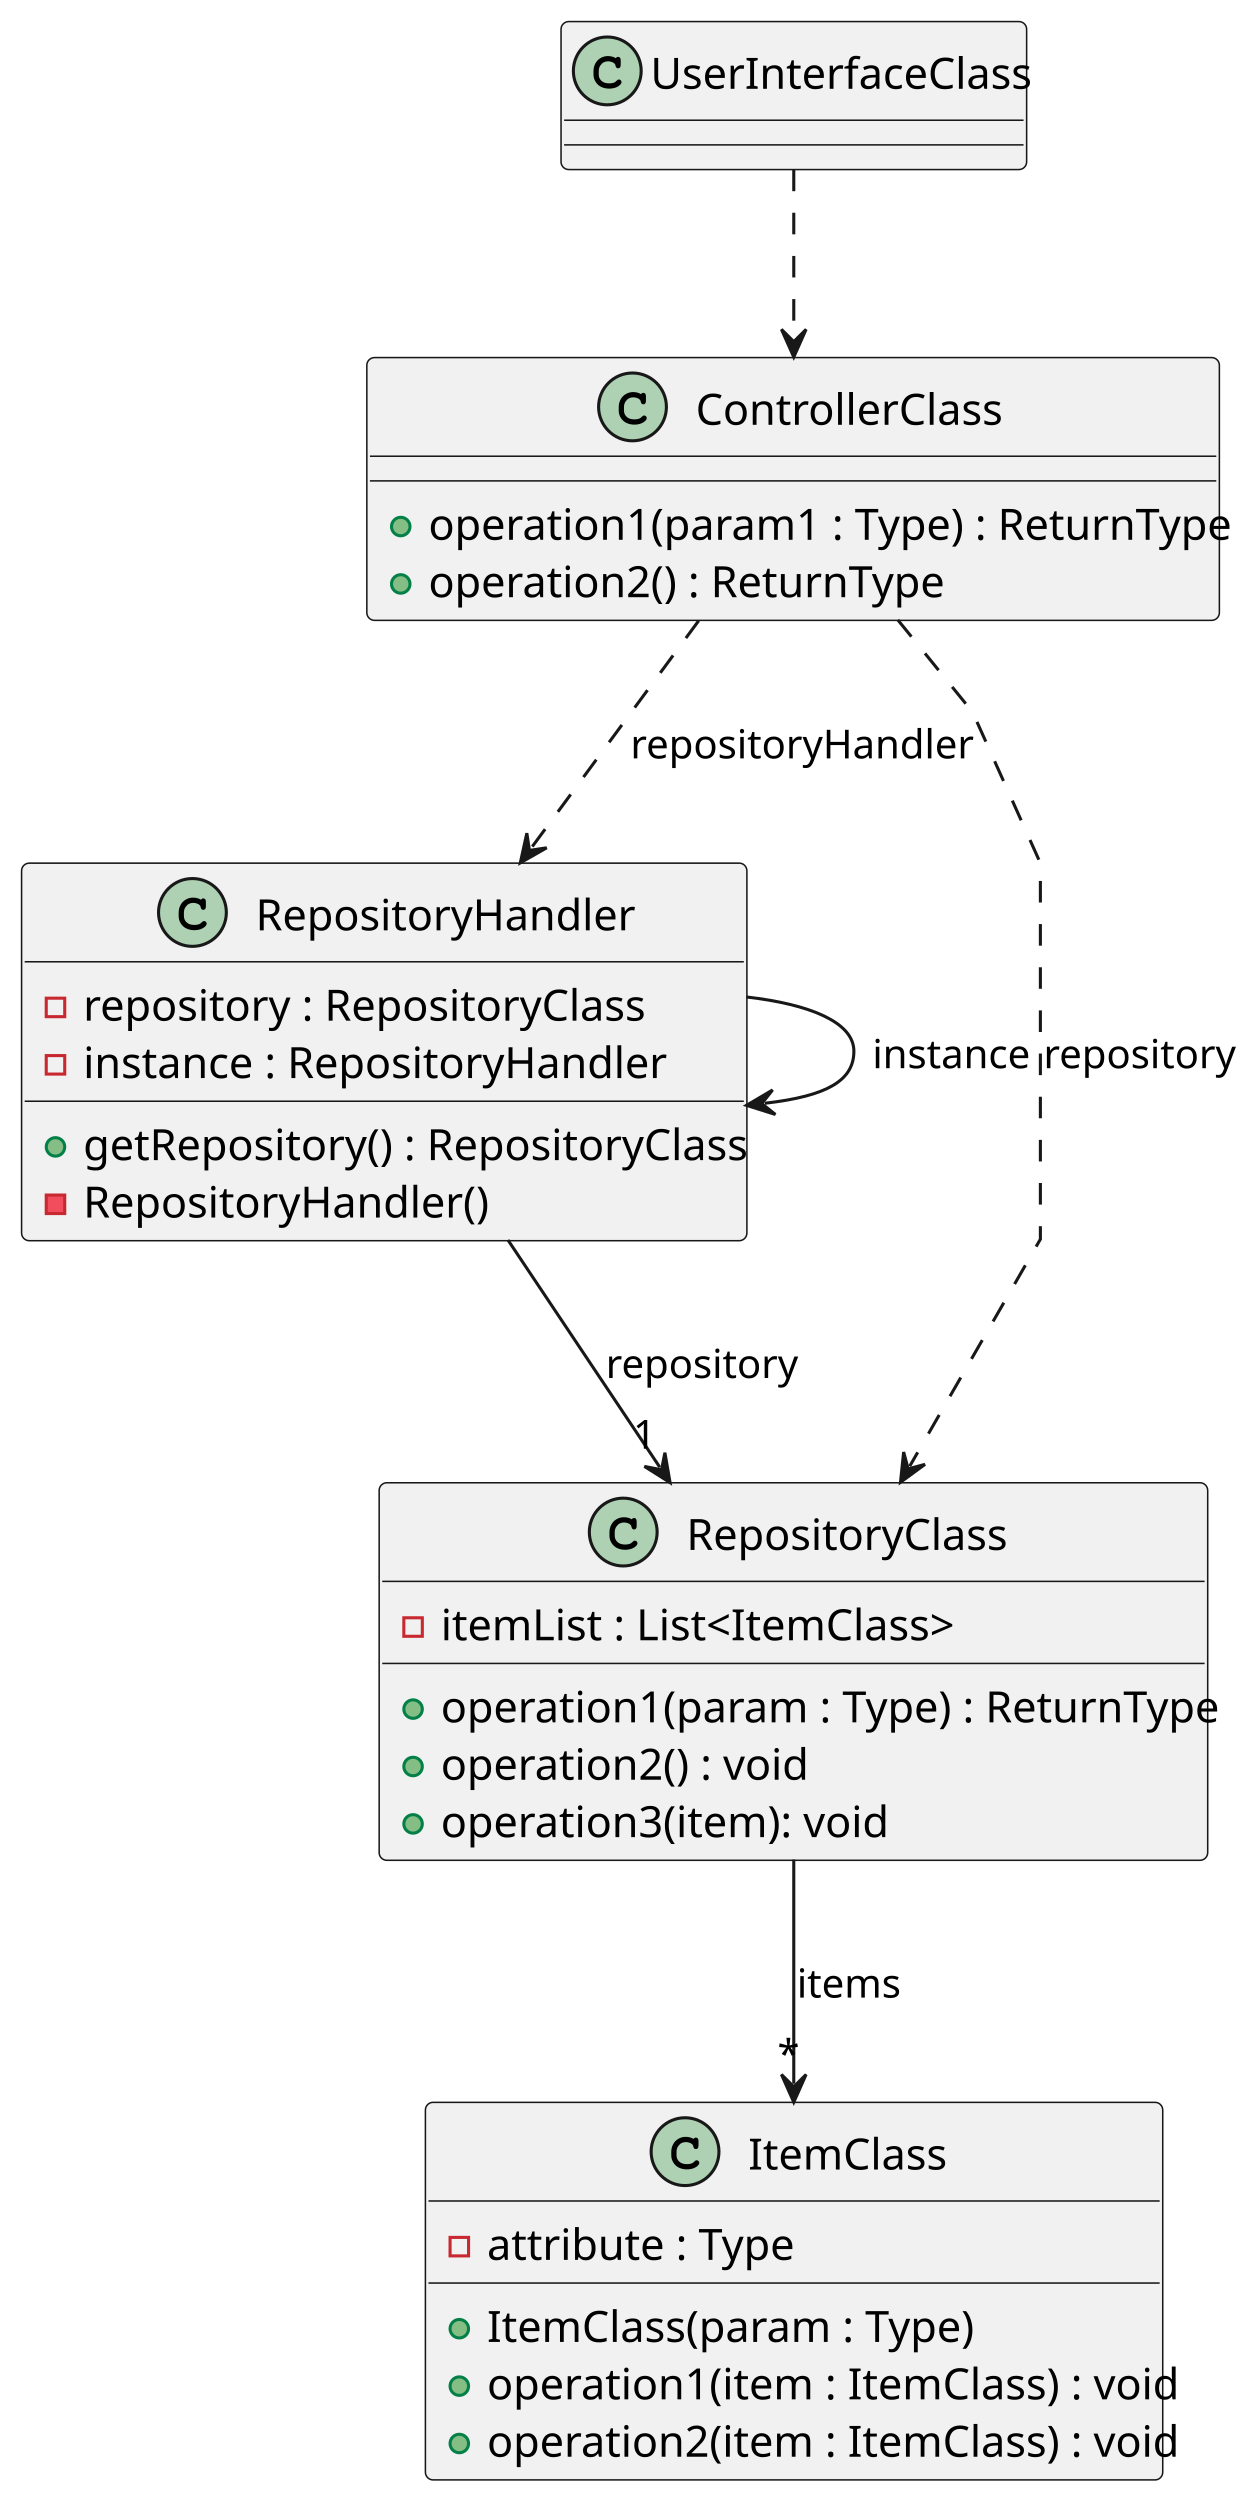
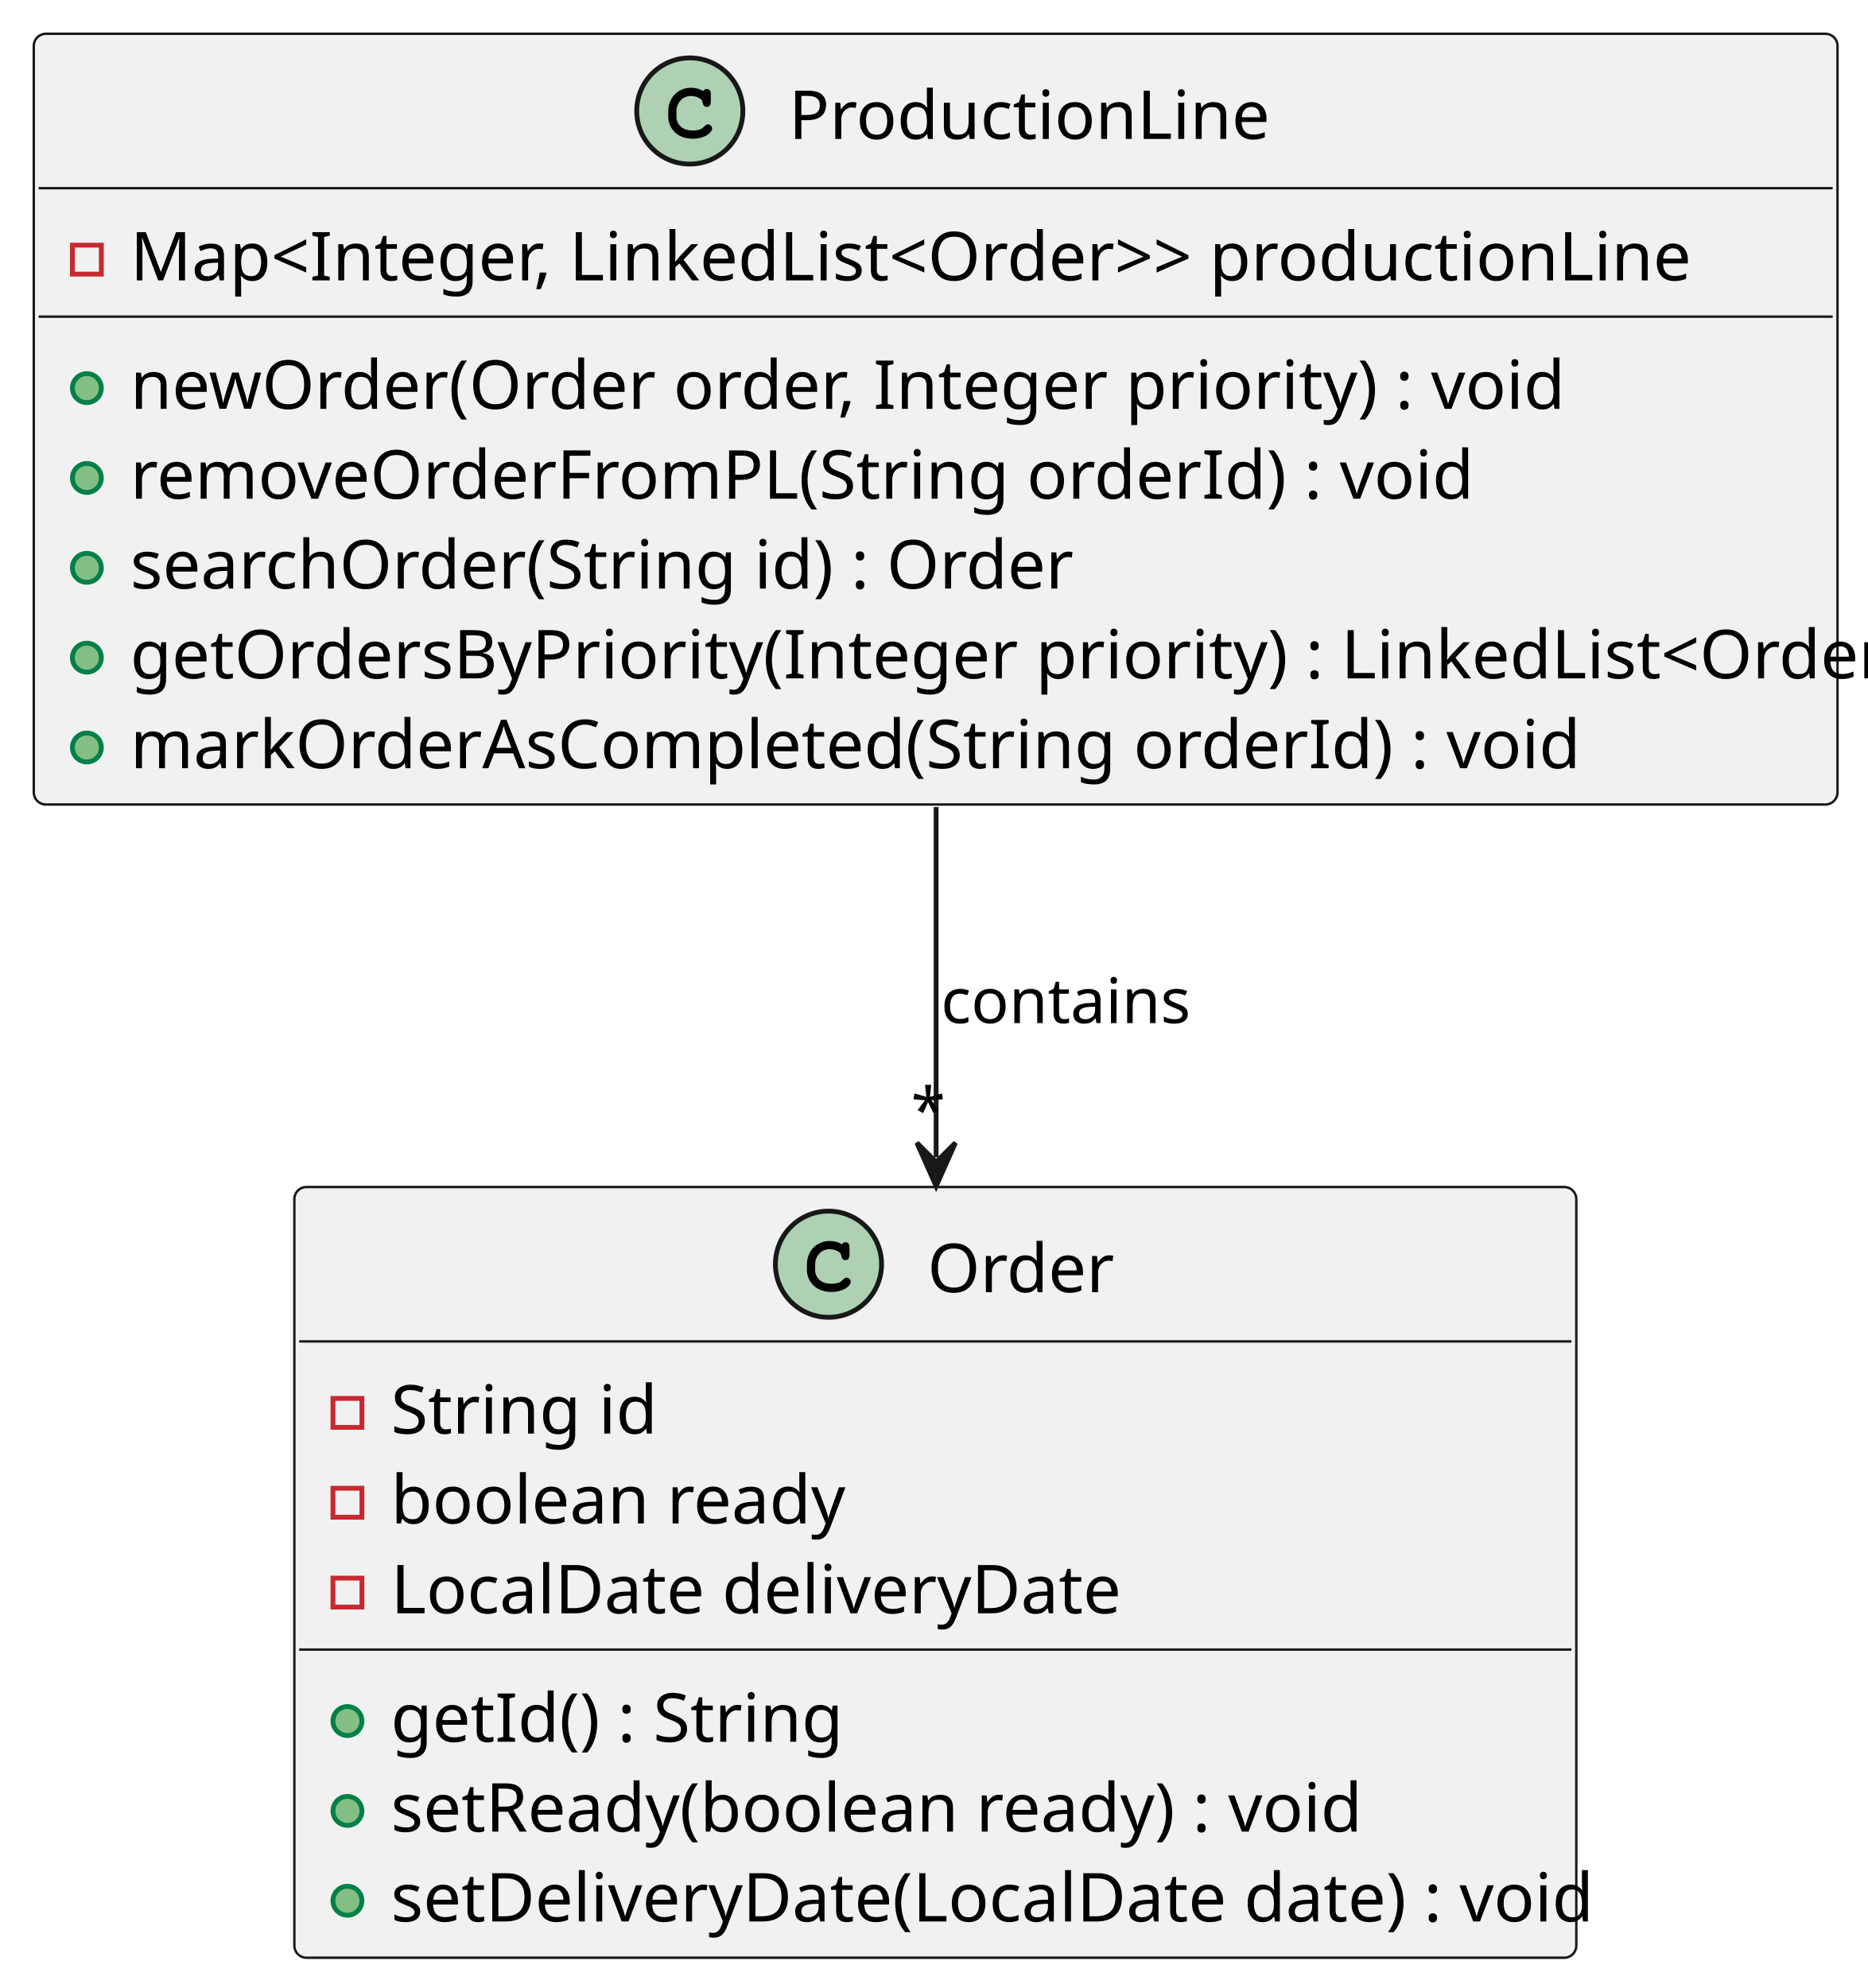
- <svg xmlns="http://www.w3.org/2000/svg" contentStyleType="text/css" height="811px" preserveAspectRatio="none" style="width:403px;height:811px;background:#FFFFFF;" version="1.1" viewBox="0 0 403 811" width="403px" zoomAndPan="magnify">
+ <svg xmlns="http://www.w3.org/2000/svg" contentStyleType="text/css" height="412px" preserveAspectRatio="none" style="width:387px;height:412px;background:#FFFFFF;" version="1.1" viewBox="0 0 387 412" width="387px" zoomAndPan="magnify">
  <defs />
  <g>
-     <g id="elem_UserInterfaceClass">
-       <rect codeLine="7" fill="#F1F1F1" height="48" id="UserInterfaceClass" rx="2.5" ry="2.5" style="stroke:#181818;stroke-width:0.5;" width="151.041" x="182" y="7" />
-       <ellipse cx="197" cy="23" fill="#ADD1B2" rx="11" ry="11" style="stroke:#181818;stroke-width:1.0;" />
-       <path d="M199.766,18.875 Q199.922,18.656 200.109,18.547 Q200.297,18.438 200.516,18.438 Q200.891,18.438 201.125,18.703 Q201.359,18.953 201.359,19.562 L201.359,21.016 Q201.359,21.625 201.125,21.891 Q200.891,22.156 200.516,22.156 Q200.172,22.156 199.969,21.953 Q199.766,21.766 199.656,21.25 Q199.609,20.891 199.422,20.703 Q199.094,20.328 198.484,20.109 Q197.875,19.891 197.25,19.891 Q196.484,19.891 195.844,20.219 Q195.219,20.547 194.719,21.297 Q194.234,22.047 194.234,23.078 L194.234,24.172 Q194.234,25.406 195.125,26.234 Q196.016,27.047 197.609,27.047 Q198.547,27.047 199.203,26.797 Q199.594,26.641 200.016,26.203 Q200.281,25.938 200.422,25.859 Q200.578,25.781 200.781,25.781 Q201.109,25.781 201.359,26.047 Q201.625,26.297 201.625,26.641 Q201.625,26.984 201.281,27.391 Q200.781,27.969 199.984,28.297 Q198.906,28.75 197.609,28.75 Q196.094,28.75 194.891,28.125 Q193.906,27.625 193.219,26.562 Q192.531,25.484 192.531,24.203 L192.531,23.047 Q192.531,21.719 193.141,20.578 Q193.766,19.422 194.859,18.812 Q195.953,18.188 197.188,18.188 Q197.922,18.188 198.562,18.359 Q199.219,18.516 199.766,18.875 Z " fill="#000000" />
-       <text fill="#000000" font-family="sans-serif" font-size="14" lengthAdjust="spacing" textLength="119.041" x="211" y="28.797">UserInterfaceClass</text>
-       <line style="stroke:#181818;stroke-width:0.5;" x1="183" x2="332.041" y1="39" y2="39" />
-       <line style="stroke:#181818;stroke-width:0.5;" x1="183" x2="332.041" y1="47" y2="47" />
+     <g id="elem_ProductionLine">
+       <rect codeLine="5" fill="#F1F1F1" height="159.727" id="ProductionLine" rx="2.5" ry="2.5" style="stroke:#181818;stroke-width:0.5;" width="373.799" x="7" y="7" />
+       <ellipse cx="142.95" cy="23" fill="#ADD1B2" rx="11" ry="11" style="stroke:#181818;stroke-width:1.0;" />
+       <path d="M145.715,18.875 Q145.872,18.656 146.059,18.547 Q146.247,18.438 146.465,18.438 Q146.84,18.438 147.075,18.703 Q147.309,18.953 147.309,19.562 L147.309,21.016 Q147.309,21.625 147.075,21.891 Q146.84,22.156 146.465,22.156 Q146.122,22.156 145.918,21.953 Q145.715,21.766 145.606,21.25 Q145.559,20.891 145.372,20.703 Q145.043,20.328 144.434,20.109 Q143.825,19.891 143.2,19.891 Q142.434,19.891 141.793,20.219 Q141.168,20.547 140.668,21.297 Q140.184,22.047 140.184,23.078 L140.184,24.172 Q140.184,25.406 141.075,26.234 Q141.965,27.047 143.559,27.047 Q144.497,27.047 145.153,26.797 Q145.543,26.641 145.965,26.203 Q146.231,25.938 146.372,25.859 Q146.528,25.781 146.731,25.781 Q147.059,25.781 147.309,26.047 Q147.575,26.297 147.575,26.641 Q147.575,26.984 147.231,27.391 Q146.731,27.969 145.934,28.297 Q144.856,28.75 143.559,28.75 Q142.043,28.75 140.84,28.125 Q139.856,27.625 139.168,26.562 Q138.481,25.484 138.481,24.203 L138.481,23.047 Q138.481,21.719 139.09,20.578 Q139.715,19.422 140.809,18.812 Q141.903,18.188 143.137,18.188 Q143.872,18.188 144.512,18.359 Q145.168,18.516 145.715,18.875 Z " fill="#000000" />
+       <text fill="#000000" font-family="sans-serif" font-size="14" lengthAdjust="spacing" textLength="93.399" x="163.45" y="28.797">ProductionLine</text>
+       <line style="stroke:#181818;stroke-width:0.5;" x1="8" x2="379.799" y1="39" y2="39" />
+       <rect fill="none" height="6" style="stroke:#C82930;stroke-width:1.0;" width="6" x="15" y="50.81" />
+       <text fill="#000000" font-family="sans-serif" font-size="14" lengthAdjust="spacing" textLength="305.867" x="27" y="58.107">Map&lt;Integer, LinkedList&lt;Order&gt;&gt; productionLine</text>
+       <line style="stroke:#181818;stroke-width:0.5;" x1="8" x2="379.799" y1="65.621" y2="65.621" />
+       <ellipse cx="18" cy="80.432" fill="#84BE84" rx="3" ry="3" style="stroke:#038048;stroke-width:1.0;" />
+       <text fill="#000000" font-family="sans-serif" font-size="14" lengthAdjust="spacing" textLength="277.765" x="27" y="84.728">newOrder(Order order, Integer priority) : void</text>
+       <ellipse cx="18" cy="99.053" fill="#84BE84" rx="3" ry="3" style="stroke:#038048;stroke-width:1.0;" />
+       <text fill="#000000" font-family="sans-serif" font-size="14" lengthAdjust="spacing" textLength="263.751" x="27" y="103.35">removeOrderFromPL(String orderId) : void</text>
+       <ellipse cx="18" cy="117.674" fill="#84BE84" rx="3" ry="3" style="stroke:#038048;stroke-width:1.0;" />
+       <text fill="#000000" font-family="sans-serif" font-size="14" lengthAdjust="spacing" textLength="185.944" x="27" y="121.971">searchOrder(String id) : Order</text>
+       <ellipse cx="18" cy="136.295" fill="#84BE84" rx="3" ry="3" style="stroke:#038048;stroke-width:1.0;" />
+       <text fill="#000000" font-family="sans-serif" font-size="14" lengthAdjust="spacing" textLength="347.799" x="27" y="140.592">getOrdersByPriority(Integer priority) : LinkedList&lt;Order&gt;</text>
+       <ellipse cx="18" cy="154.916" fill="#84BE84" rx="3" ry="3" style="stroke:#038048;stroke-width:1.0;" />
+       <text fill="#000000" font-family="sans-serif" font-size="14" lengthAdjust="spacing" textLength="282.434" x="27" y="159.213">markOrderAsCompleted(String orderId) : void</text>
    </g>
-     <g id="elem_ControllerClass">
-       <rect codeLine="10" fill="#F1F1F1" height="85.242" id="ControllerClass" rx="2.5" ry="2.5" style="stroke:#181818;stroke-width:0.5;" width="276.565" x="119" y="116" />
-       <ellipse cx="205.184" cy="132" fill="#ADD1B2" rx="11" ry="11" style="stroke:#181818;stroke-width:1.0;" />
-       <path d="M207.95,127.875 Q208.106,127.656 208.293,127.547 Q208.481,127.438 208.7,127.438 Q209.075,127.438 209.309,127.703 Q209.543,127.953 209.543,128.562 L209.543,130.016 Q209.543,130.625 209.309,130.891 Q209.075,131.156 208.7,131.156 Q208.356,131.156 208.153,130.953 Q207.95,130.766 207.84,130.25 Q207.793,129.891 207.606,129.703 Q207.278,129.328 206.668,129.109 Q206.059,128.891 205.434,128.891 Q204.668,128.891 204.028,129.219 Q203.403,129.547 202.903,130.297 Q202.418,131.047 202.418,132.078 L202.418,133.172 Q202.418,134.406 203.309,135.234 Q204.2,136.047 205.793,136.047 Q206.731,136.047 207.387,135.797 Q207.778,135.641 208.2,135.203 Q208.465,134.938 208.606,134.859 Q208.762,134.781 208.965,134.781 Q209.293,134.781 209.543,135.047 Q209.809,135.297 209.809,135.641 Q209.809,135.984 209.465,136.391 Q208.965,136.969 208.168,137.297 Q207.09,137.75 205.793,137.75 Q204.278,137.75 203.075,137.125 Q202.09,136.625 201.403,135.562 Q200.715,134.484 200.715,133.203 L200.715,132.047 Q200.715,130.719 201.325,129.578 Q201.95,128.422 203.043,127.812 Q204.137,127.188 205.372,127.188 Q206.106,127.188 206.747,127.359 Q207.403,127.516 207.95,127.875 Z " fill="#000000" />
-       <text fill="#000000" font-family="sans-serif" font-size="14" lengthAdjust="spacing" textLength="95.696" x="225.684" y="137.797">ControllerClass</text>
-       <line style="stroke:#181818;stroke-width:0.5;" x1="120" x2="394.565" y1="148" y2="148" />
-       <line style="stroke:#181818;stroke-width:0.5;" x1="120" x2="394.565" y1="156" y2="156" />
-       <ellipse cx="130" cy="170.81" fill="#84BE84" rx="3" ry="3" style="stroke:#038048;stroke-width:1.0;" />
-       <text fill="#000000" font-family="sans-serif" font-size="14" lengthAdjust="spacing" textLength="250.565" x="139" y="175.107">operation1(param1 : Type) : ReturnType</text>
-       <ellipse cx="130" cy="189.432" fill="#84BE84" rx="3" ry="3" style="stroke:#038048;stroke-width:1.0;" />
-       <text fill="#000000" font-family="sans-serif" font-size="14" lengthAdjust="spacing" textLength="160.303" x="139" y="193.728">operation2() : ReturnType</text>
+     <g id="elem_Order">
+       <rect codeLine="14" fill="#F1F1F1" height="159.727" id="Order" rx="2.5" ry="2.5" style="stroke:#181818;stroke-width:0.5;" width="265.668" x="61" y="246" />
+       <ellipse cx="171.691" cy="262" fill="#ADD1B2" rx="11" ry="11" style="stroke:#181818;stroke-width:1.0;" />
+       <path d="M174.457,257.875 Q174.613,257.656 174.8,257.547 Q174.988,257.438 175.207,257.438 Q175.582,257.438 175.816,257.703 Q176.05,257.953 176.05,258.562 L176.05,260.016 Q176.05,260.625 175.816,260.891 Q175.582,261.156 175.207,261.156 Q174.863,261.156 174.66,260.953 Q174.457,260.766 174.347,260.25 Q174.3,259.891 174.113,259.703 Q173.785,259.328 173.175,259.109 Q172.566,258.891 171.941,258.891 Q171.175,258.891 170.535,259.219 Q169.91,259.547 169.41,260.297 Q168.925,261.047 168.925,262.078 L168.925,263.172 Q168.925,264.406 169.816,265.234 Q170.707,266.047 172.3,266.047 Q173.238,266.047 173.894,265.797 Q174.285,265.641 174.707,265.203 Q174.972,264.938 175.113,264.859 Q175.269,264.781 175.472,264.781 Q175.8,264.781 176.05,265.047 Q176.316,265.297 176.316,265.641 Q176.316,265.984 175.972,266.391 Q175.472,266.969 174.675,267.297 Q173.597,267.75 172.3,267.75 Q170.785,267.75 169.582,267.125 Q168.597,266.625 167.91,265.562 Q167.222,264.484 167.222,263.203 L167.222,262.047 Q167.222,260.719 167.832,259.578 Q168.457,258.422 169.55,257.812 Q170.644,257.188 171.878,257.188 Q172.613,257.188 173.253,257.359 Q173.91,257.516 174.457,257.875 Z " fill="#000000" />
+       <text fill="#000000" font-family="sans-serif" font-size="14" lengthAdjust="spacing" textLength="35.786" x="192.191" y="267.797">Order</text>
+       <line style="stroke:#181818;stroke-width:0.5;" x1="62" x2="325.668" y1="278" y2="278" />
+       <rect fill="none" height="6" style="stroke:#C82930;stroke-width:1.0;" width="6" x="69" y="289.81" />
+       <text fill="#000000" font-family="sans-serif" font-size="14" lengthAdjust="spacing" textLength="51.358" x="81" y="297.107">String id</text>
+       <rect fill="none" height="6" style="stroke:#C82930;stroke-width:1.0;" width="6" x="69" y="308.432" />
+       <text fill="#000000" font-family="sans-serif" font-size="14" lengthAdjust="spacing" textLength="88.737" x="81" y="315.728">boolean ready</text>
+       <rect fill="none" height="6" style="stroke:#C82930;stroke-width:1.0;" width="6" x="69" y="327.053" />
+       <text fill="#000000" font-family="sans-serif" font-size="14" lengthAdjust="spacing" textLength="144.744" x="81" y="334.35">LocalDate deliveryDate</text>
+       <line style="stroke:#181818;stroke-width:0.5;" x1="62" x2="325.668" y1="341.863" y2="341.863" />
+       <ellipse cx="72" cy="356.674" fill="#84BE84" rx="3" ry="3" style="stroke:#038048;stroke-width:1.0;" />
+       <text fill="#000000" font-family="sans-serif" font-size="14" lengthAdjust="spacing" textLength="88.703" x="81" y="360.971">getId() : String</text>
+       <ellipse cx="72" cy="375.295" fill="#84BE84" rx="3" ry="3" style="stroke:#038048;stroke-width:1.0;" />
+       <text fill="#000000" font-family="sans-serif" font-size="14" lengthAdjust="spacing" textLength="194.558" x="81" y="379.592">setReady(boolean ready) : void</text>
+       <ellipse cx="72" cy="393.916" fill="#84BE84" rx="3" ry="3" style="stroke:#038048;stroke-width:1.0;" />
+       <text fill="#000000" font-family="sans-serif" font-size="14" lengthAdjust="spacing" textLength="239.668" x="81" y="398.213">setDeliveryDate(LocalDate date) : void</text>
    </g>
-     <g id="elem_RepositoryHandler">
-       <rect codeLine="15" fill="#F1F1F1" height="122.484" id="RepositoryHandler" rx="2.5" ry="2.5" style="stroke:#181818;stroke-width:0.5;" width="235.296" x="7" y="280" />
-       <ellipse cx="62.426" cy="296" fill="#ADD1B2" rx="11" ry="11" style="stroke:#181818;stroke-width:1.0;" />
-       <path d="M65.191,291.875 Q65.348,291.656 65.535,291.547 Q65.723,291.438 65.941,291.438 Q66.316,291.438 66.551,291.703 Q66.785,291.953 66.785,292.562 L66.785,294.016 Q66.785,294.625 66.551,294.891 Q66.316,295.156 65.941,295.156 Q65.598,295.156 65.394,294.953 Q65.191,294.766 65.082,294.25 Q65.035,293.891 64.848,293.703 Q64.519,293.328 63.91,293.109 Q63.301,292.891 62.676,292.891 Q61.91,292.891 61.27,293.219 Q60.645,293.547 60.145,294.297 Q59.66,295.047 59.66,296.078 L59.66,297.172 Q59.66,298.406 60.551,299.234 Q61.441,300.047 63.035,300.047 Q63.973,300.047 64.629,299.797 Q65.019,299.641 65.441,299.203 Q65.707,298.938 65.848,298.859 Q66.004,298.781 66.207,298.781 Q66.535,298.781 66.785,299.047 Q67.051,299.297 67.051,299.641 Q67.051,299.984 66.707,300.391 Q66.207,300.969 65.41,301.297 Q64.332,301.75 63.035,301.75 Q61.52,301.75 60.316,301.125 Q59.332,300.625 58.645,299.562 Q57.957,298.484 57.957,297.203 L57.957,296.047 Q57.957,294.719 58.566,293.578 Q59.191,292.422 60.285,291.812 Q61.379,291.188 62.613,291.188 Q63.348,291.188 63.988,291.359 Q64.644,291.516 65.191,291.875 Z " fill="#000000" />
-       <text fill="#000000" font-family="sans-serif" font-size="14" lengthAdjust="spacing" textLength="115.944" x="82.926" y="301.797">RepositoryHandler</text>
-       <line style="stroke:#181818;stroke-width:0.5;" x1="8" x2="241.296" y1="312" y2="312" />
-       <rect fill="none" height="6" style="stroke:#C82930;stroke-width:1.0;" width="6" x="15" y="323.81" />
-       <text fill="#000000" font-family="sans-serif" font-size="14" lengthAdjust="spacing" textLength="175.061" x="27" y="331.107">repository : RepositoryClass</text>
-       <rect fill="none" height="6" style="stroke:#C82930;stroke-width:1.0;" width="6" x="15" y="342.432" />
-       <text fill="#000000" font-family="sans-serif" font-size="14" lengthAdjust="spacing" textLength="179.758" x="27" y="349.728">instance : RepositoryHandler</text>
-       <line style="stroke:#181818;stroke-width:0.5;" x1="8" x2="241.296" y1="357.242" y2="357.242" />
-       <ellipse cx="18" cy="372.053" fill="#84BE84" rx="3" ry="3" style="stroke:#038048;stroke-width:1.0;" />
-       <text fill="#000000" font-family="sans-serif" font-size="14" lengthAdjust="spacing" textLength="209.296" x="27" y="376.35">getRepository() : RepositoryClass</text>
-       <rect fill="#F24D5C" height="6" style="stroke:#C82930;stroke-width:1.0;" width="6" x="15" y="387.674" />
-       <text fill="#000000" font-family="sans-serif" font-size="14" lengthAdjust="spacing" textLength="125.269" x="27" y="394.971">RepositoryHandler()</text>
-     </g>
-     <g id="elem_RepositoryClass">
-       <rect codeLine="22" fill="#F1F1F1" height="122.484" id="RepositoryClass" rx="2.5" ry="2.5" style="stroke:#181818;stroke-width:0.5;" width="268.778" x="123" y="481" />
-       <ellipse cx="202.177" cy="497" fill="#ADD1B2" rx="11" ry="11" style="stroke:#181818;stroke-width:1.0;" />
-       <path d="M204.943,492.875 Q205.099,492.656 205.287,492.547 Q205.474,492.438 205.693,492.438 Q206.068,492.438 206.302,492.703 Q206.537,492.953 206.537,493.562 L206.537,495.016 Q206.537,495.625 206.302,495.891 Q206.068,496.156 205.693,496.156 Q205.349,496.156 205.146,495.953 Q204.943,495.766 204.833,495.25 Q204.787,494.891 204.599,494.703 Q204.271,494.328 203.662,494.109 Q203.052,493.891 202.427,493.891 Q201.662,493.891 201.021,494.219 Q200.396,494.547 199.896,495.297 Q199.412,496.047 199.412,497.078 L199.412,498.172 Q199.412,499.406 200.302,500.234 Q201.193,501.047 202.787,501.047 Q203.724,501.047 204.38,500.797 Q204.771,500.641 205.193,500.203 Q205.458,499.938 205.599,499.859 Q205.755,499.781 205.958,499.781 Q206.287,499.781 206.537,500.047 Q206.802,500.297 206.802,500.641 Q206.802,500.984 206.458,501.391 Q205.958,501.969 205.162,502.297 Q204.083,502.75 202.787,502.75 Q201.271,502.75 200.068,502.125 Q199.083,501.625 198.396,500.562 Q197.708,499.484 197.708,498.203 L197.708,497.047 Q197.708,495.719 198.318,494.578 Q198.943,493.422 200.037,492.812 Q201.13,492.188 202.365,492.188 Q203.099,492.188 203.74,492.359 Q204.396,492.516 204.943,492.875 Z " fill="#000000" />
-       <text fill="#000000" font-family="sans-serif" font-size="14" lengthAdjust="spacing" textLength="101.924" x="222.677" y="502.797">RepositoryClass</text>
-       <line style="stroke:#181818;stroke-width:0.5;" x1="124" x2="390.778" y1="513" y2="513" />
-       <rect fill="none" height="6" style="stroke:#C82930;stroke-width:1.0;" width="6" x="131" y="524.811" />
-       <text fill="#000000" font-family="sans-serif" font-size="14" lengthAdjust="spacing" textLength="160.275" x="143" y="532.107">itemList : List&lt;ItemClass&gt;</text>
-       <line style="stroke:#181818;stroke-width:0.5;" x1="124" x2="390.778" y1="539.621" y2="539.621" />
-       <ellipse cx="134" cy="554.432" fill="#84BE84" rx="3" ry="3" style="stroke:#038048;stroke-width:1.0;" />
-       <text fill="#000000" font-family="sans-serif" font-size="14" lengthAdjust="spacing" textLength="242.778" x="143" y="558.729">operation1(param : Type) : ReturnType</text>
-       <ellipse cx="134" cy="573.053" fill="#84BE84" rx="3" ry="3" style="stroke:#038048;stroke-width:1.0;" />
-       <text fill="#000000" font-family="sans-serif" font-size="14" lengthAdjust="spacing" textLength="112.841" x="143" y="577.35">operation2() : void</text>
-       <ellipse cx="134" cy="591.674" fill="#84BE84" rx="3" ry="3" style="stroke:#038048;stroke-width:1.0;" />
-       <text fill="#000000" font-family="sans-serif" font-size="14" lengthAdjust="spacing" textLength="135.399" x="143" y="595.971">operation3(item): void</text>
-     </g>
-     <g id="elem_ItemClass">
-       <rect codeLine="29" fill="#F1F1F1" height="122.484" id="ItemClass" rx="2.5" ry="2.5" style="stroke:#181818;stroke-width:0.5;" width="239.192" x="138" y="682" />
-       <ellipse cx="222.229" cy="698" fill="#ADD1B2" rx="11" ry="11" style="stroke:#181818;stroke-width:1.0;" />
-       <path d="M224.995,693.875 Q225.151,693.656 225.338,693.547 Q225.526,693.438 225.745,693.438 Q226.12,693.438 226.354,693.703 Q226.588,693.953 226.588,694.562 L226.588,696.016 Q226.588,696.625 226.354,696.891 Q226.12,697.156 225.745,697.156 Q225.401,697.156 225.198,696.953 Q224.995,696.766 224.885,696.25 Q224.838,695.891 224.651,695.703 Q224.323,695.328 223.713,695.109 Q223.104,694.891 222.479,694.891 Q221.713,694.891 221.073,695.219 Q220.448,695.547 219.948,696.297 Q219.463,697.047 219.463,698.078 L219.463,699.172 Q219.463,700.406 220.354,701.234 Q221.245,702.047 222.838,702.047 Q223.776,702.047 224.432,701.797 Q224.823,701.641 225.245,701.203 Q225.51,700.938 225.651,700.859 Q225.807,700.781 226.01,700.781 Q226.338,700.781 226.588,701.047 Q226.854,701.297 226.854,701.641 Q226.854,701.984 226.51,702.391 Q226.01,702.969 225.213,703.297 Q224.135,703.75 222.838,703.75 Q221.323,703.75 220.12,703.125 Q219.135,702.625 218.448,701.562 Q217.76,700.484 217.76,699.203 L217.76,698.047 Q217.76,696.719 218.37,695.578 Q218.995,694.422 220.088,693.812 Q221.182,693.188 222.417,693.188 Q223.151,693.188 223.792,693.359 Q224.448,693.516 224.995,693.875 Z " fill="#000000" />
-       <text fill="#000000" font-family="sans-serif" font-size="14" lengthAdjust="spacing" textLength="62.234" x="242.729" y="703.797">ItemClass</text>
-       <line style="stroke:#181818;stroke-width:0.5;" x1="139" x2="376.192" y1="714" y2="714" />
-       <rect fill="none" height="6" style="stroke:#C82930;stroke-width:1.0;" width="6" x="146" y="725.811" />
-       <text fill="#000000" font-family="sans-serif" font-size="14" lengthAdjust="spacing" textLength="93.379" x="158" y="733.107">attribute : Type</text>
-       <line style="stroke:#181818;stroke-width:0.5;" x1="139" x2="376.192" y1="740.621" y2="740.621" />
-       <ellipse cx="149" cy="755.432" fill="#84BE84" rx="3" ry="3" style="stroke:#038048;stroke-width:1.0;" />
-       <text fill="#000000" font-family="sans-serif" font-size="14" lengthAdjust="spacing" textLength="154.034" x="158" y="759.729">ItemClass(param : Type)</text>
-       <ellipse cx="149" cy="774.053" fill="#84BE84" rx="3" ry="3" style="stroke:#038048;stroke-width:1.0;" />
-       <text fill="#000000" font-family="sans-serif" font-size="14" lengthAdjust="spacing" textLength="213.192" x="158" y="778.35">operation1(item : ItemClass) : void</text>
-       <ellipse cx="149" cy="792.674" fill="#84BE84" rx="3" ry="3" style="stroke:#038048;stroke-width:1.0;" />
-       <text fill="#000000" font-family="sans-serif" font-size="14" lengthAdjust="spacing" textLength="213.192" x="158" y="796.971">operation2(item : ItemClass) : void</text>
-     </g>
-     <g id="link_UserInterfaceClass_ControllerClass">
-       <path codeLine="36" d="M257.5,55.02 C257.5,72 257.5,89.58 257.5,109.84 " fill="none" id="UserInterfaceClass-to-ControllerClass" style="stroke:#181818;stroke-width:1.0;stroke-dasharray:7.0,7.0;" />
-       <polygon fill="#181818" points="257.5,115.84,261.5,106.84,257.5,110.84,253.5,106.84,257.5,115.84" style="stroke:#181818;stroke-width:1.0;" />
-     </g>
-     <g id="link_RepositoryHandler_RepositoryClass">
-       <path codeLine="37" d="M164.77,402.25 C181.43,427.18 197.387,451.051 214.037,475.971 " fill="none" id="RepositoryHandler-to-RepositoryClass" style="stroke:#181818;stroke-width:1.0;" />
-       <polygon fill="#181818" points="217.37,480.96,215.696,471.254,214.592,476.803,209.044,475.699,217.37,480.96" style="stroke:#181818;stroke-width:1.0;" />
-       <text fill="#000000" font-family="sans-serif" font-size="13" lengthAdjust="spacing" textLength="57.078" x="196.5" y="447.028">repository</text>
-       <text fill="#000000" font-family="sans-serif" font-size="13" lengthAdjust="spacing" textLength="7.23" x="205.351" y="469.937">1</text>
-     </g>
-     <g id="link_RepositoryHandler_RepositoryHandler">
-       <path codeLine="38" d="M242.15,323.42 C262.7,325.77 277,331.62 277,341 C277,350.38 268.661,355.548 248.111,357.898 " fill="none" id="RepositoryHandler-to-RepositoryHandler" style="stroke:#181818;stroke-width:1.0;" />
-       <polygon fill="#181818" points="242.15,358.58,251.546,361.532,247.118,358.012,250.637,353.583,242.15,358.58" style="stroke:#181818;stroke-width:1.0;" />
-       <text fill="#000000" font-family="sans-serif" font-size="13" lengthAdjust="spacing" textLength="48.42" x="283" y="346.528">instance</text>
-     </g>
-     <g id="link_RepositoryClass_ItemClass">
-       <path codeLine="39" d="M257.5,603.25 C257.5,628.18 257.5,651.04 257.5,675.96 " fill="none" id="RepositoryClass-to-ItemClass" style="stroke:#181818;stroke-width:1.0;" />
-       <polygon fill="#181818" points="257.5,681.96,261.5,672.96,257.5,676.96,253.5,672.96,257.5,681.96" style="stroke:#181818;stroke-width:1.0;" />
-       <text fill="#000000" font-family="sans-serif" font-size="13" lengthAdjust="spacing" textLength="31.059" x="258.5" y="648.028">items</text>
-       <text fill="#000000" font-family="sans-serif" font-size="13" lengthAdjust="spacing" textLength="5.059" x="252.203" y="670.937">*</text>
-     </g>
-     <g id="link_ControllerClass_RepositoryHandler">
-       <path codeLine="40" d="M226.65,201.36 C209.46,224.69 191.318,249.309 172.348,275.069 " fill="none" id="ControllerClass-to-RepositoryHandler" style="stroke:#181818;stroke-width:1.0;stroke-dasharray:7.0,7.0;" />
-       <polygon fill="#181818" points="168.79,279.9,177.348,275.025,171.755,275.874,170.906,270.281,168.79,279.9" style="stroke:#181818;stroke-width:1.0;" />
-       <text fill="#000000" font-family="sans-serif" font-size="13" lengthAdjust="spacing" textLength="102.603" x="204.5" y="246.028">repositoryHandler</text>
-     </g>
-     <g id="link_ControllerClass_RepositoryClass">
-       <path codeLine="41" d="M291.24,201.09 C304,216.82 315.5,231 315.5,231 C315.5,231 337.5,280 337.5,280 C337.5,280 337.5,402 337.5,402 C337.5,402 316.733,438.07 295.113,475.64 " fill="none" id="ControllerClass-to-RepositoryClass" style="stroke:#181818;stroke-width:1.0;stroke-dasharray:7.0,7.0;" />
-       <polygon fill="#181818" points="292.12,480.84,300.076,475.034,294.614,476.506,293.142,471.044,292.12,480.84" style="stroke:#181818;stroke-width:1.0;" />
-       <text fill="#000000" font-family="sans-serif" font-size="13" lengthAdjust="spacing" textLength="57.078" x="338.5" y="346.528">repository</text>
+     <g id="link_ProductionLine_Order">
+       <path codeLine="23" d="M194,167.25 C194,192.55 194,214.53 194,239.83 " fill="none" id="ProductionLine-to-Order" style="stroke:#181818;stroke-width:1.0;" />
+       <polygon fill="#181818" points="194,245.83,198,236.83,194,240.83,190,236.83,194,245.83" style="stroke:#181818;stroke-width:1.0;" />
+       <text fill="#000000" font-family="sans-serif" font-size="13" lengthAdjust="spacing" textLength="48.42" x="195" y="212.028">contains</text>
+       <text fill="#000000" font-family="sans-serif" font-size="13" lengthAdjust="spacing" textLength="5.059" x="188.788" y="234.71">*</text>
    </g>
  </g>
</svg>
